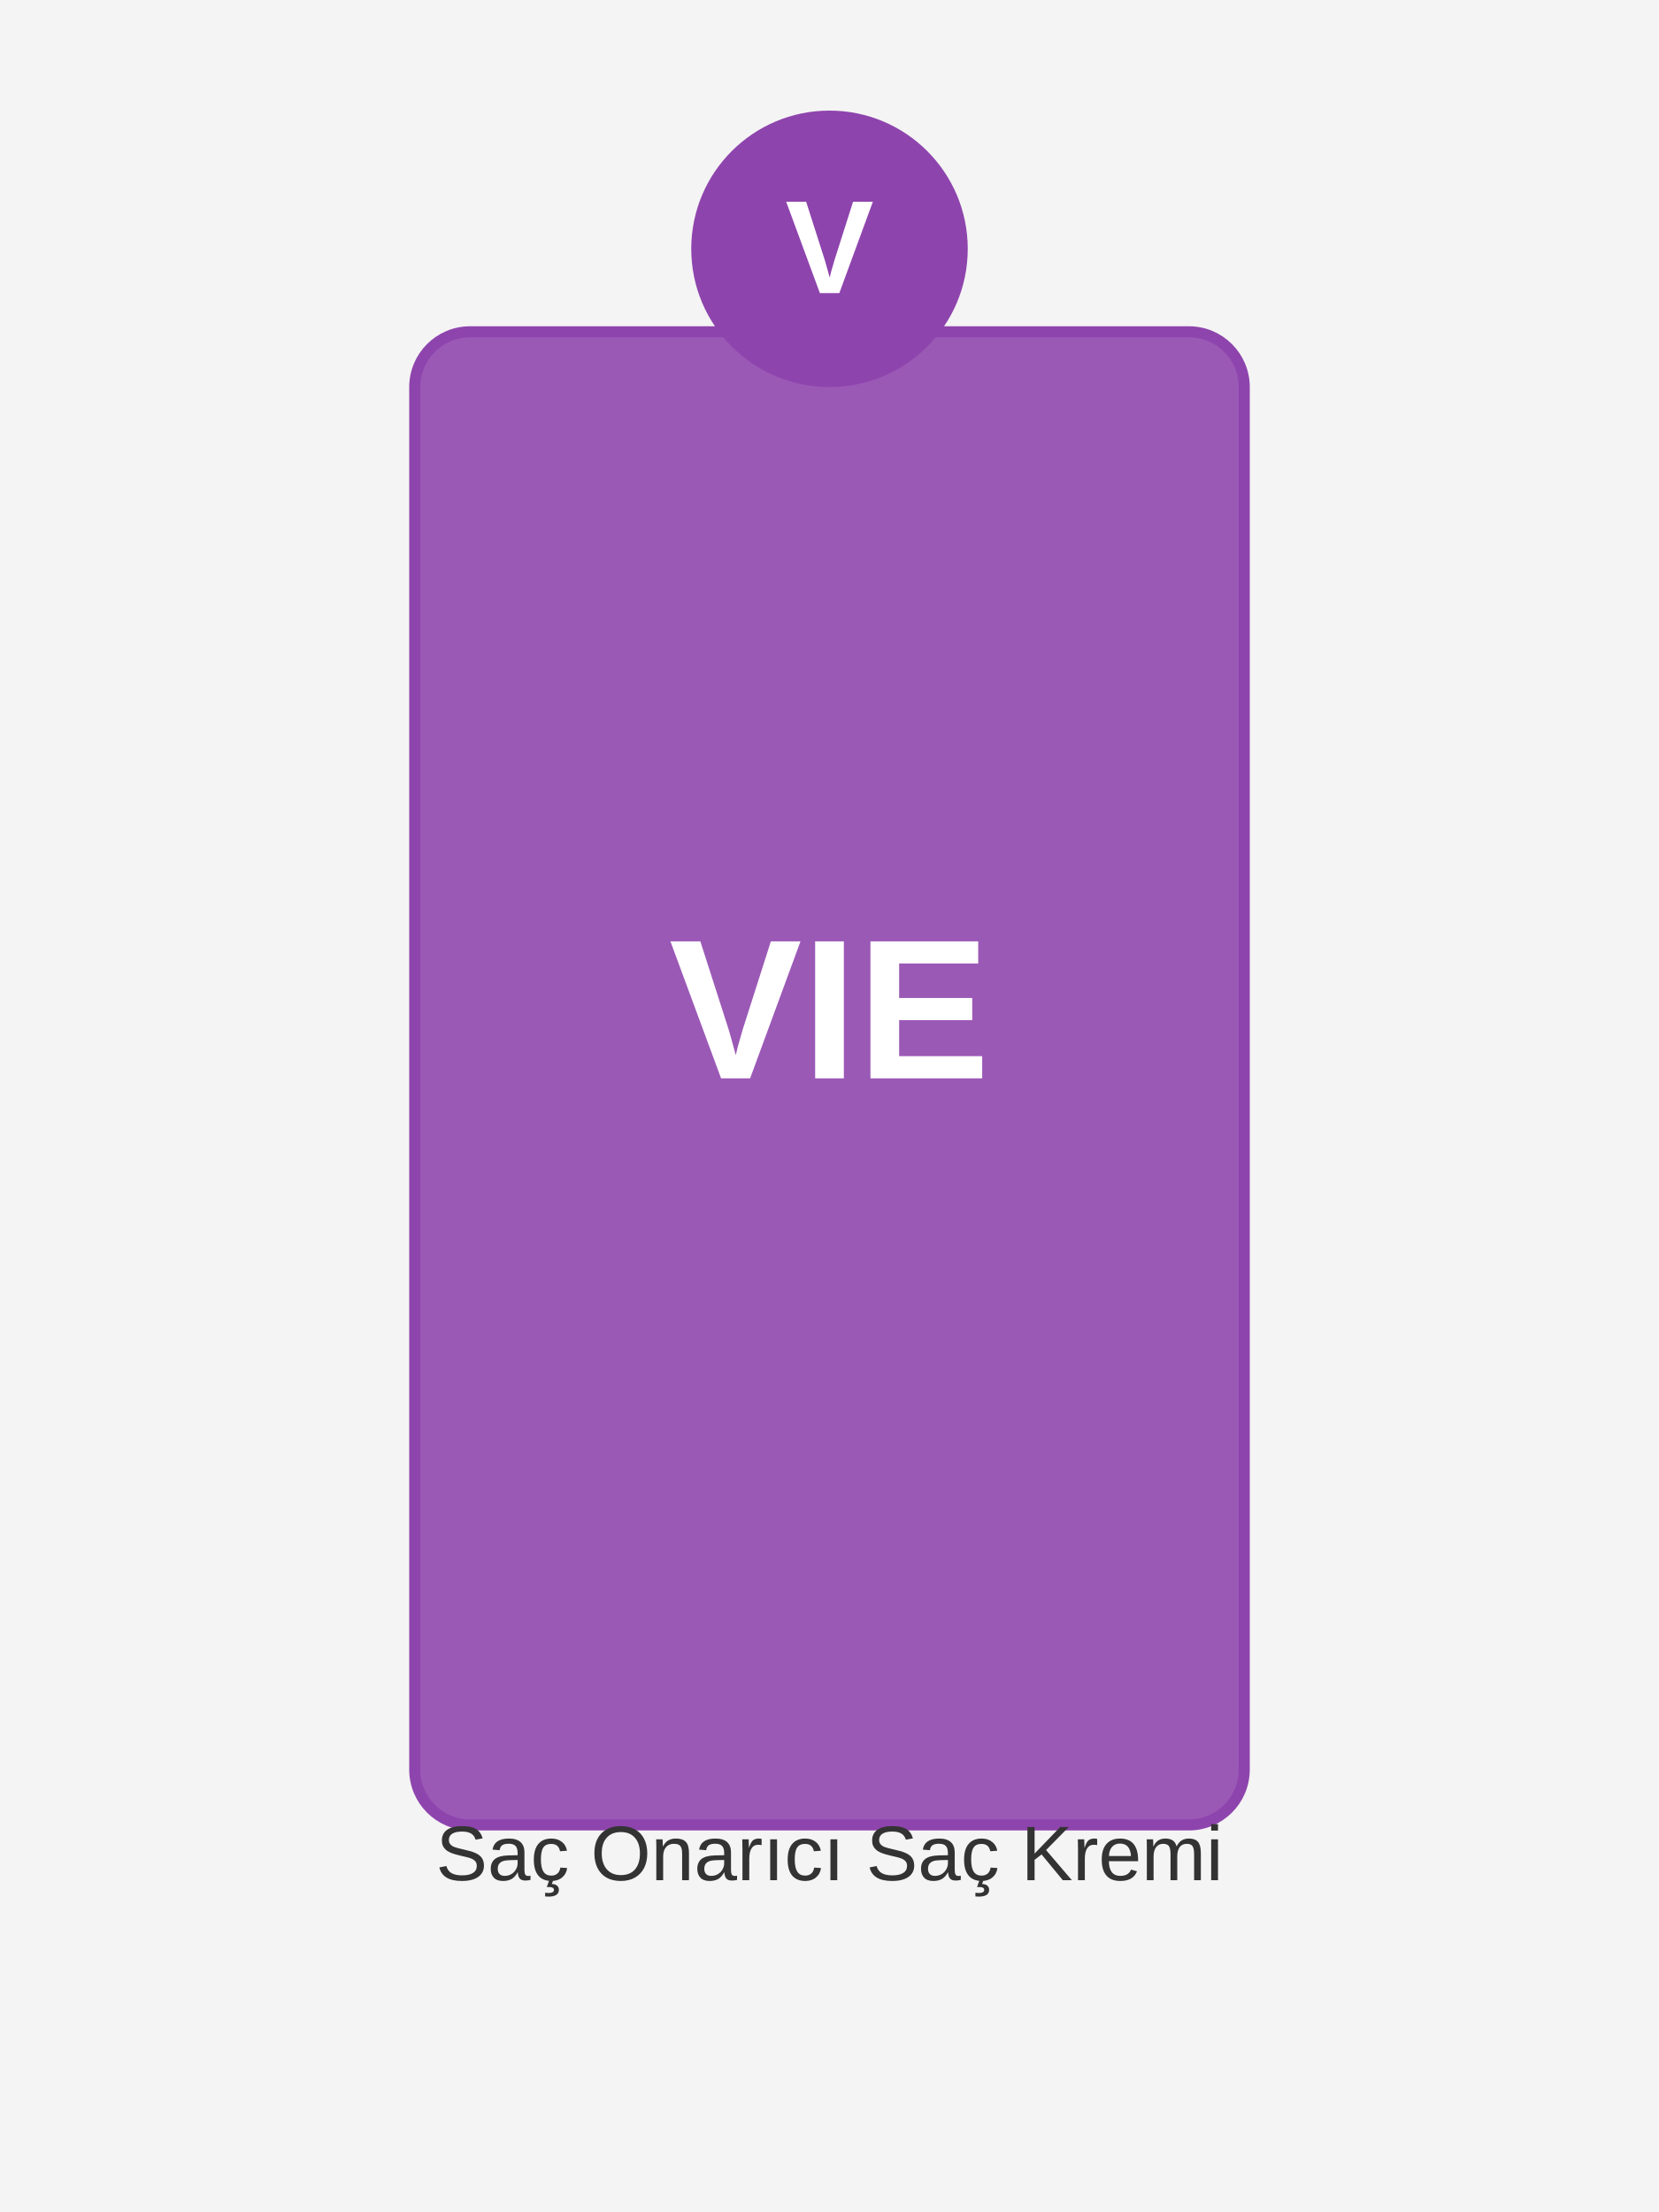
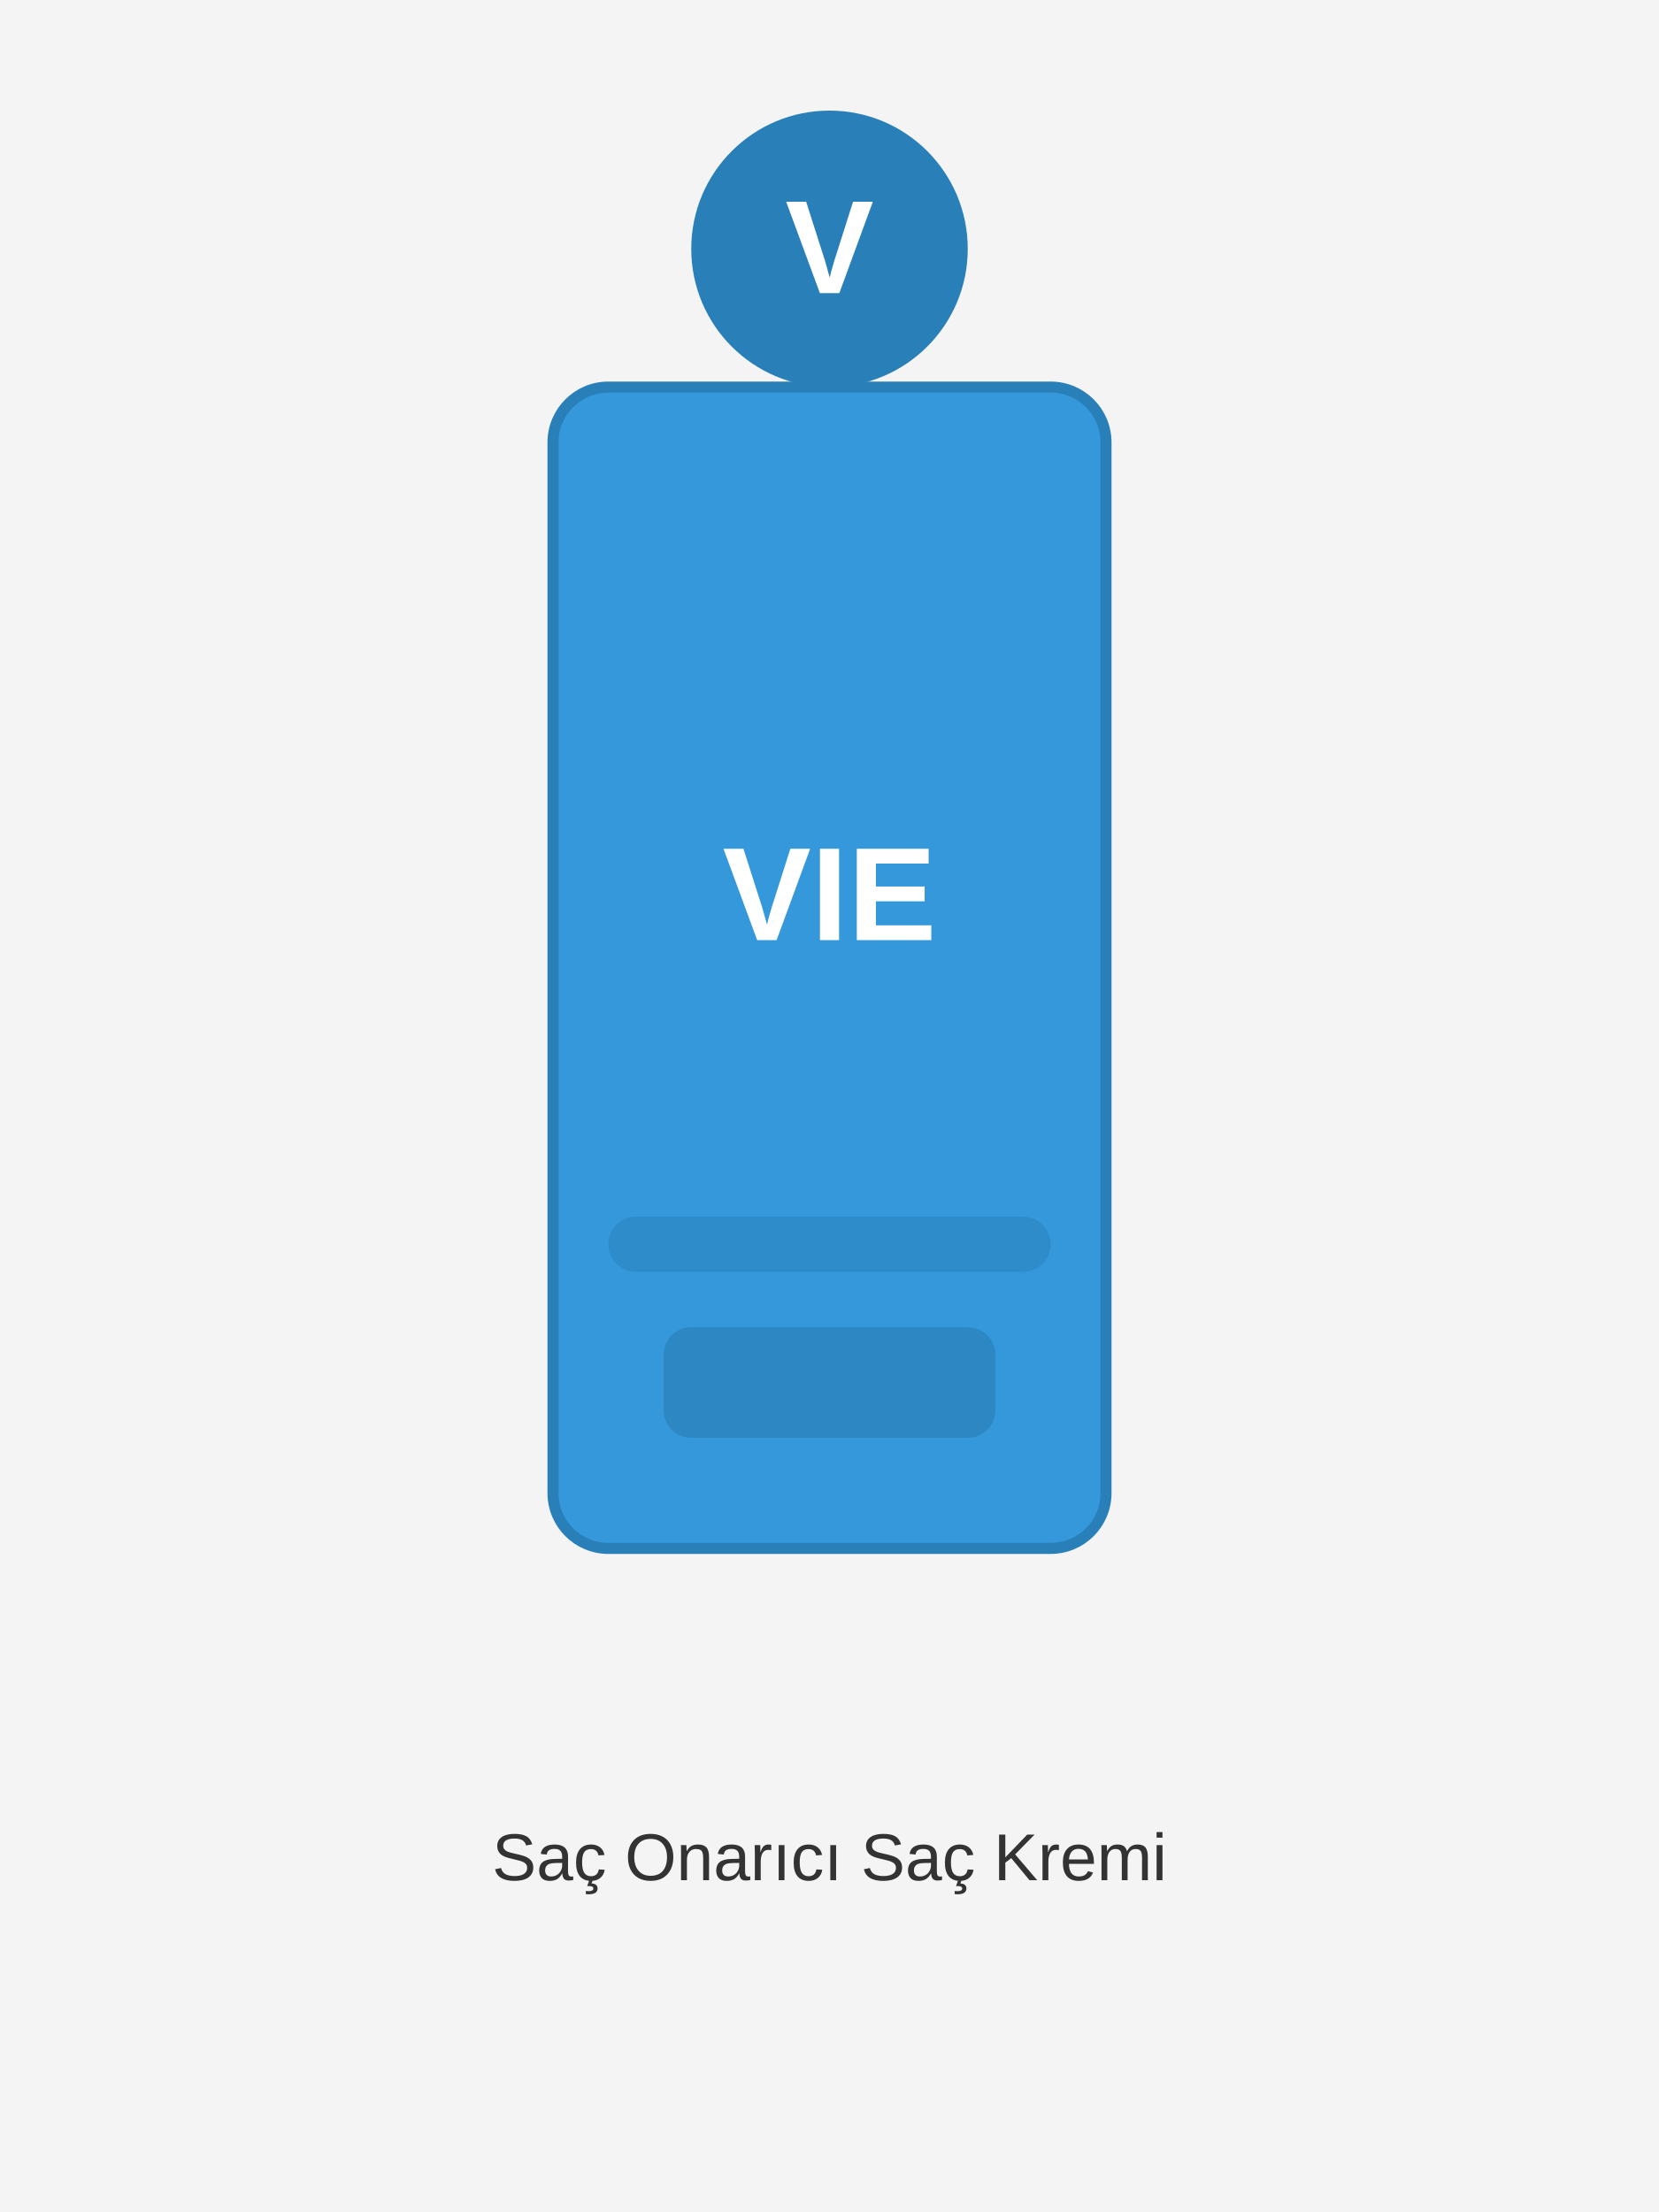
<svg xmlns="http://www.w3.org/2000/svg" width="300" height="400" viewBox="0 0 300 400">
  <rect x="0" y="0" width="300" height="400" fill="#f4f4f4" />
-   <rect x="75" y="60" width="150" height="270" rx="10" ry="10" fill="#9b59b6" stroke="#8e44ad" stroke-width="2" />
-   <circle cx="150" cy="45" r="25" fill="#8e44ad" />
+   <rect x="100" y="70" width="100" height="210" rx="10" ry="10" fill="#3498db" stroke="#2980b9" stroke-width="2" />
+   <circle cx="150" cy="45" r="25" fill="#2980b9" />
  <text x="150" y="53" font-family="Arial" font-size="24" font-weight="bold" fill="white" text-anchor="middle">V</text>
-   <text x="150" y="340" font-family="Arial" font-size="14" fill="#333" text-anchor="middle">Saç Onarıcı Saç Kremi</text>
-   <text x="150" y="195" font-family="Arial" font-size="36" font-weight="bold" fill="white" text-anchor="middle">VIE</text>
+   <text x="150" y="170" font-family="Arial" font-size="24" font-weight="bold" fill="white" text-anchor="middle">VIE</text>
+   <text x="150" y="340" font-family="Arial" font-size="12" fill="#333" text-anchor="middle">Saç Onarıcı Saç Kremi</text>
+   <rect x="120" y="240" width="60" height="20" rx="5" ry="5" fill="#2980b9" opacity="0.7" />
+   <rect x="110" y="220" width="80" height="10" rx="5" ry="5" fill="#2980b9" opacity="0.5" />
</svg>
